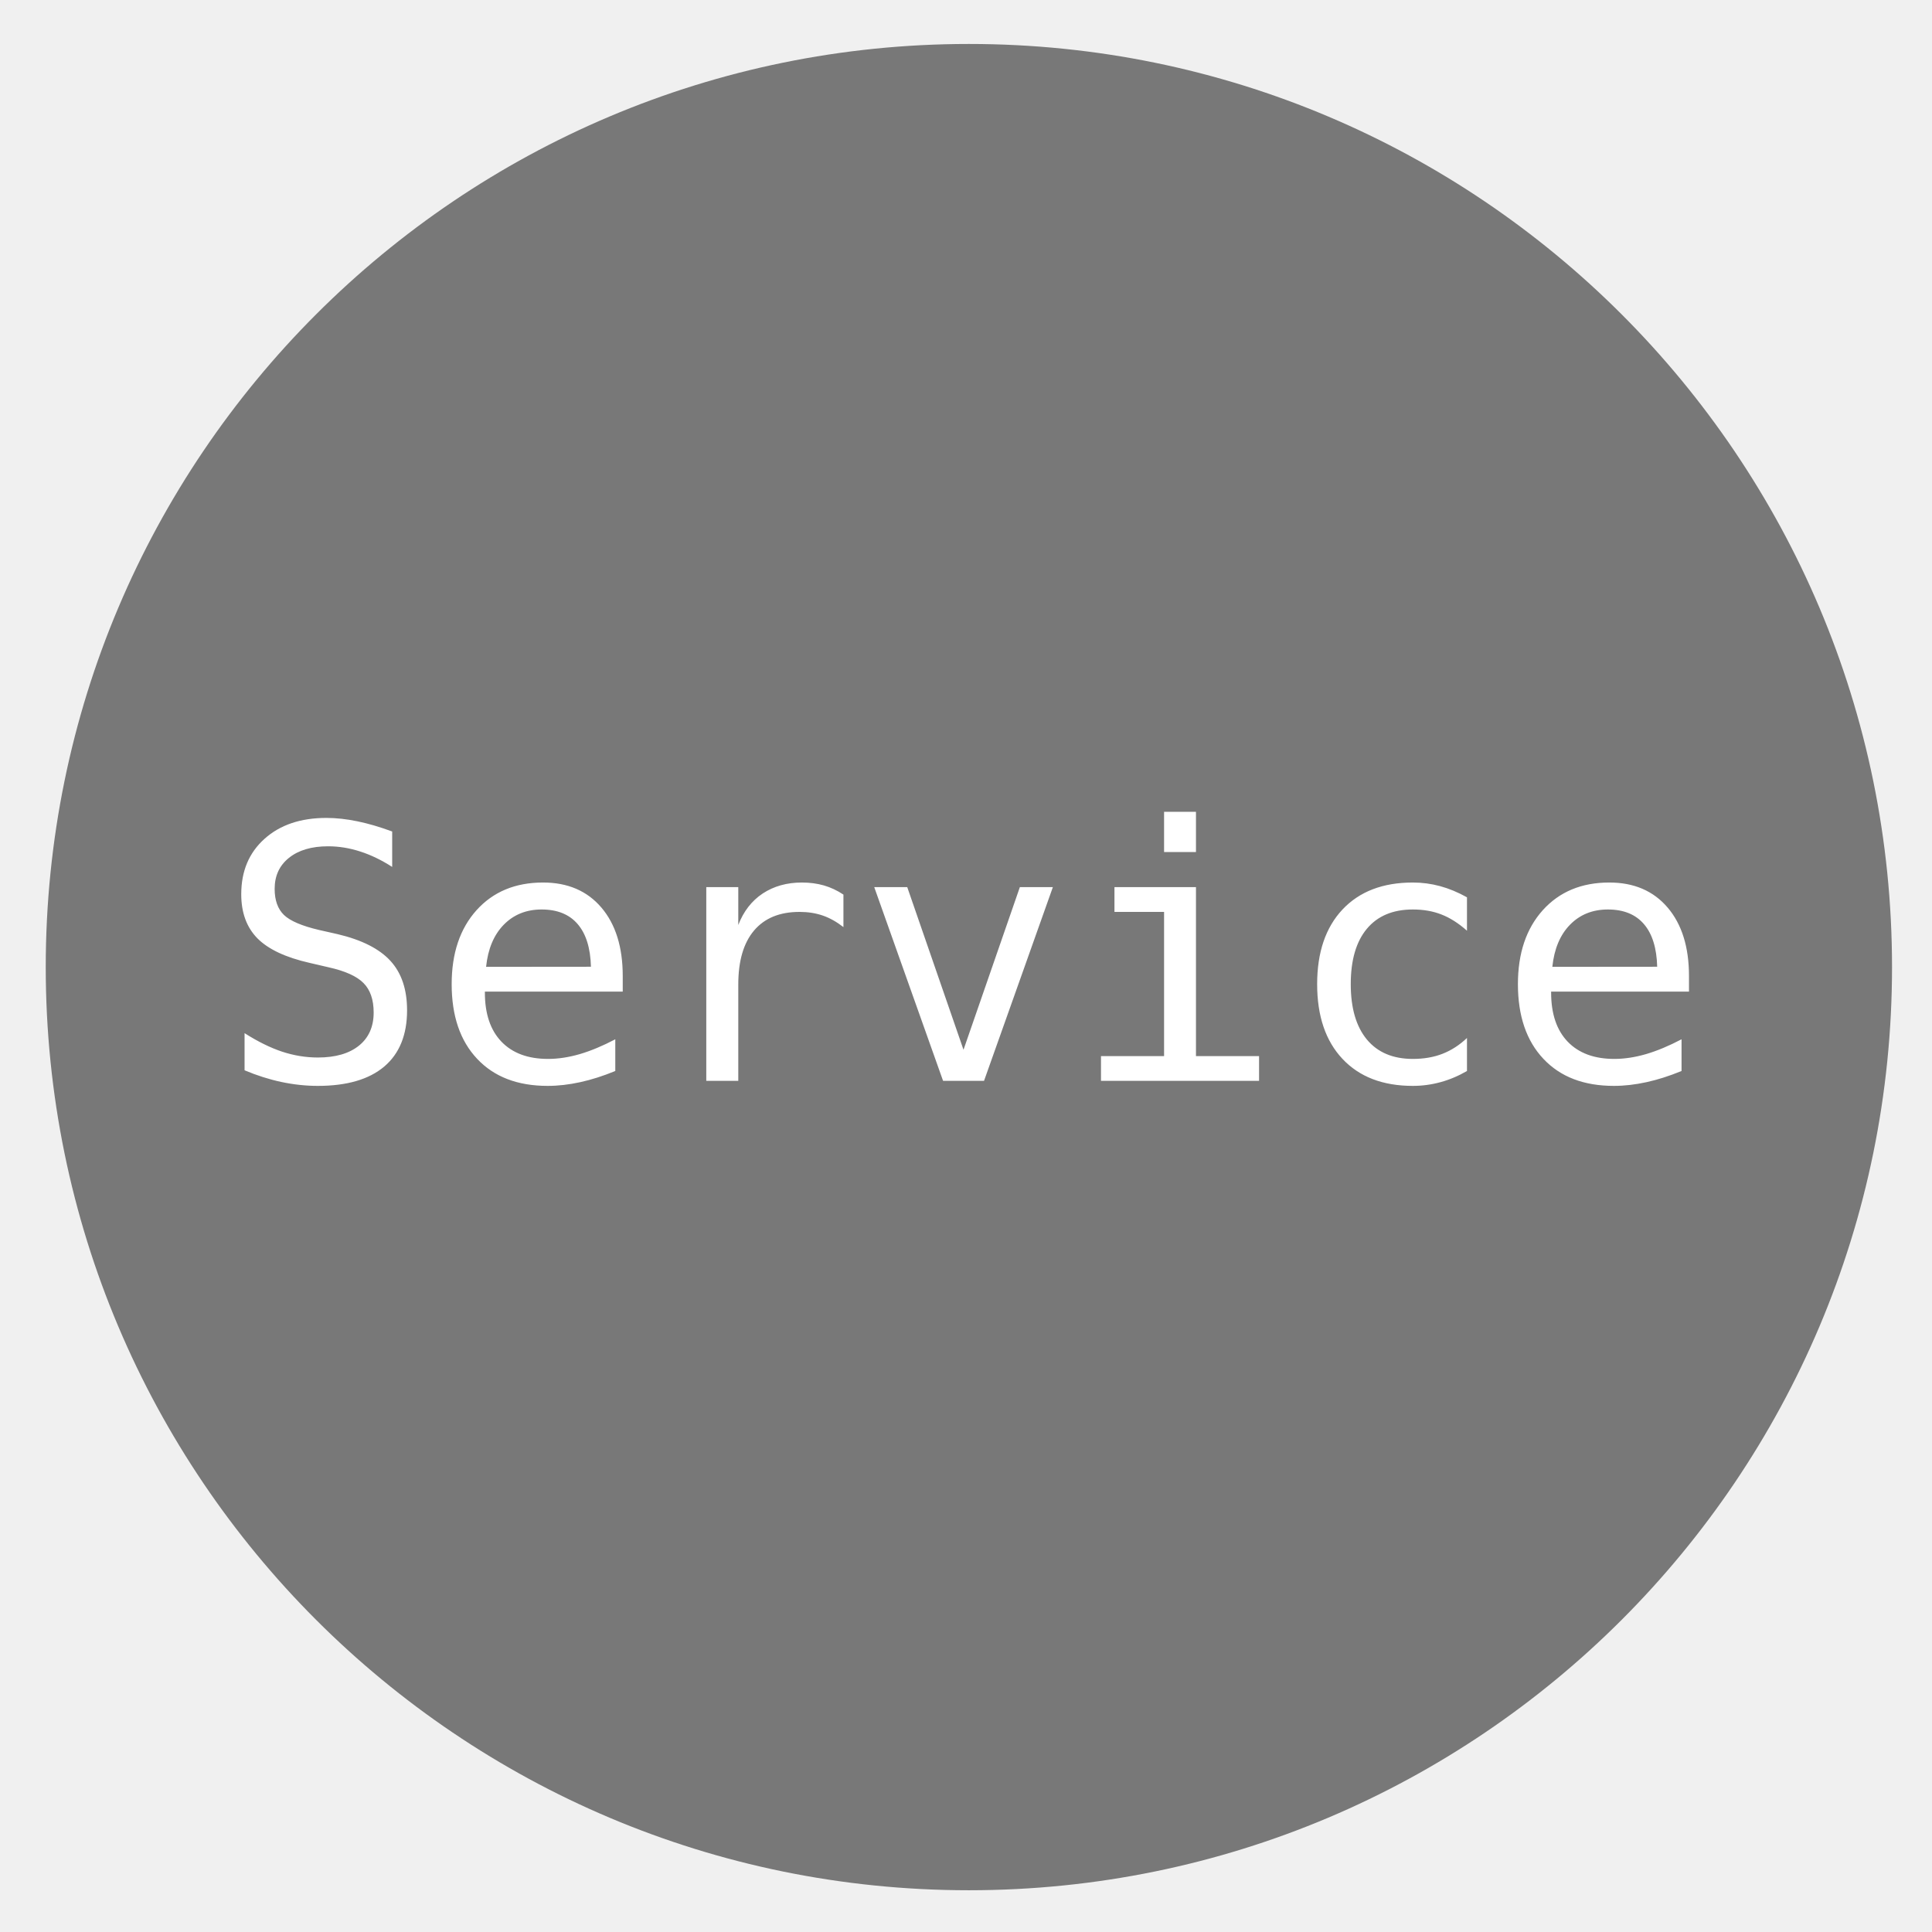
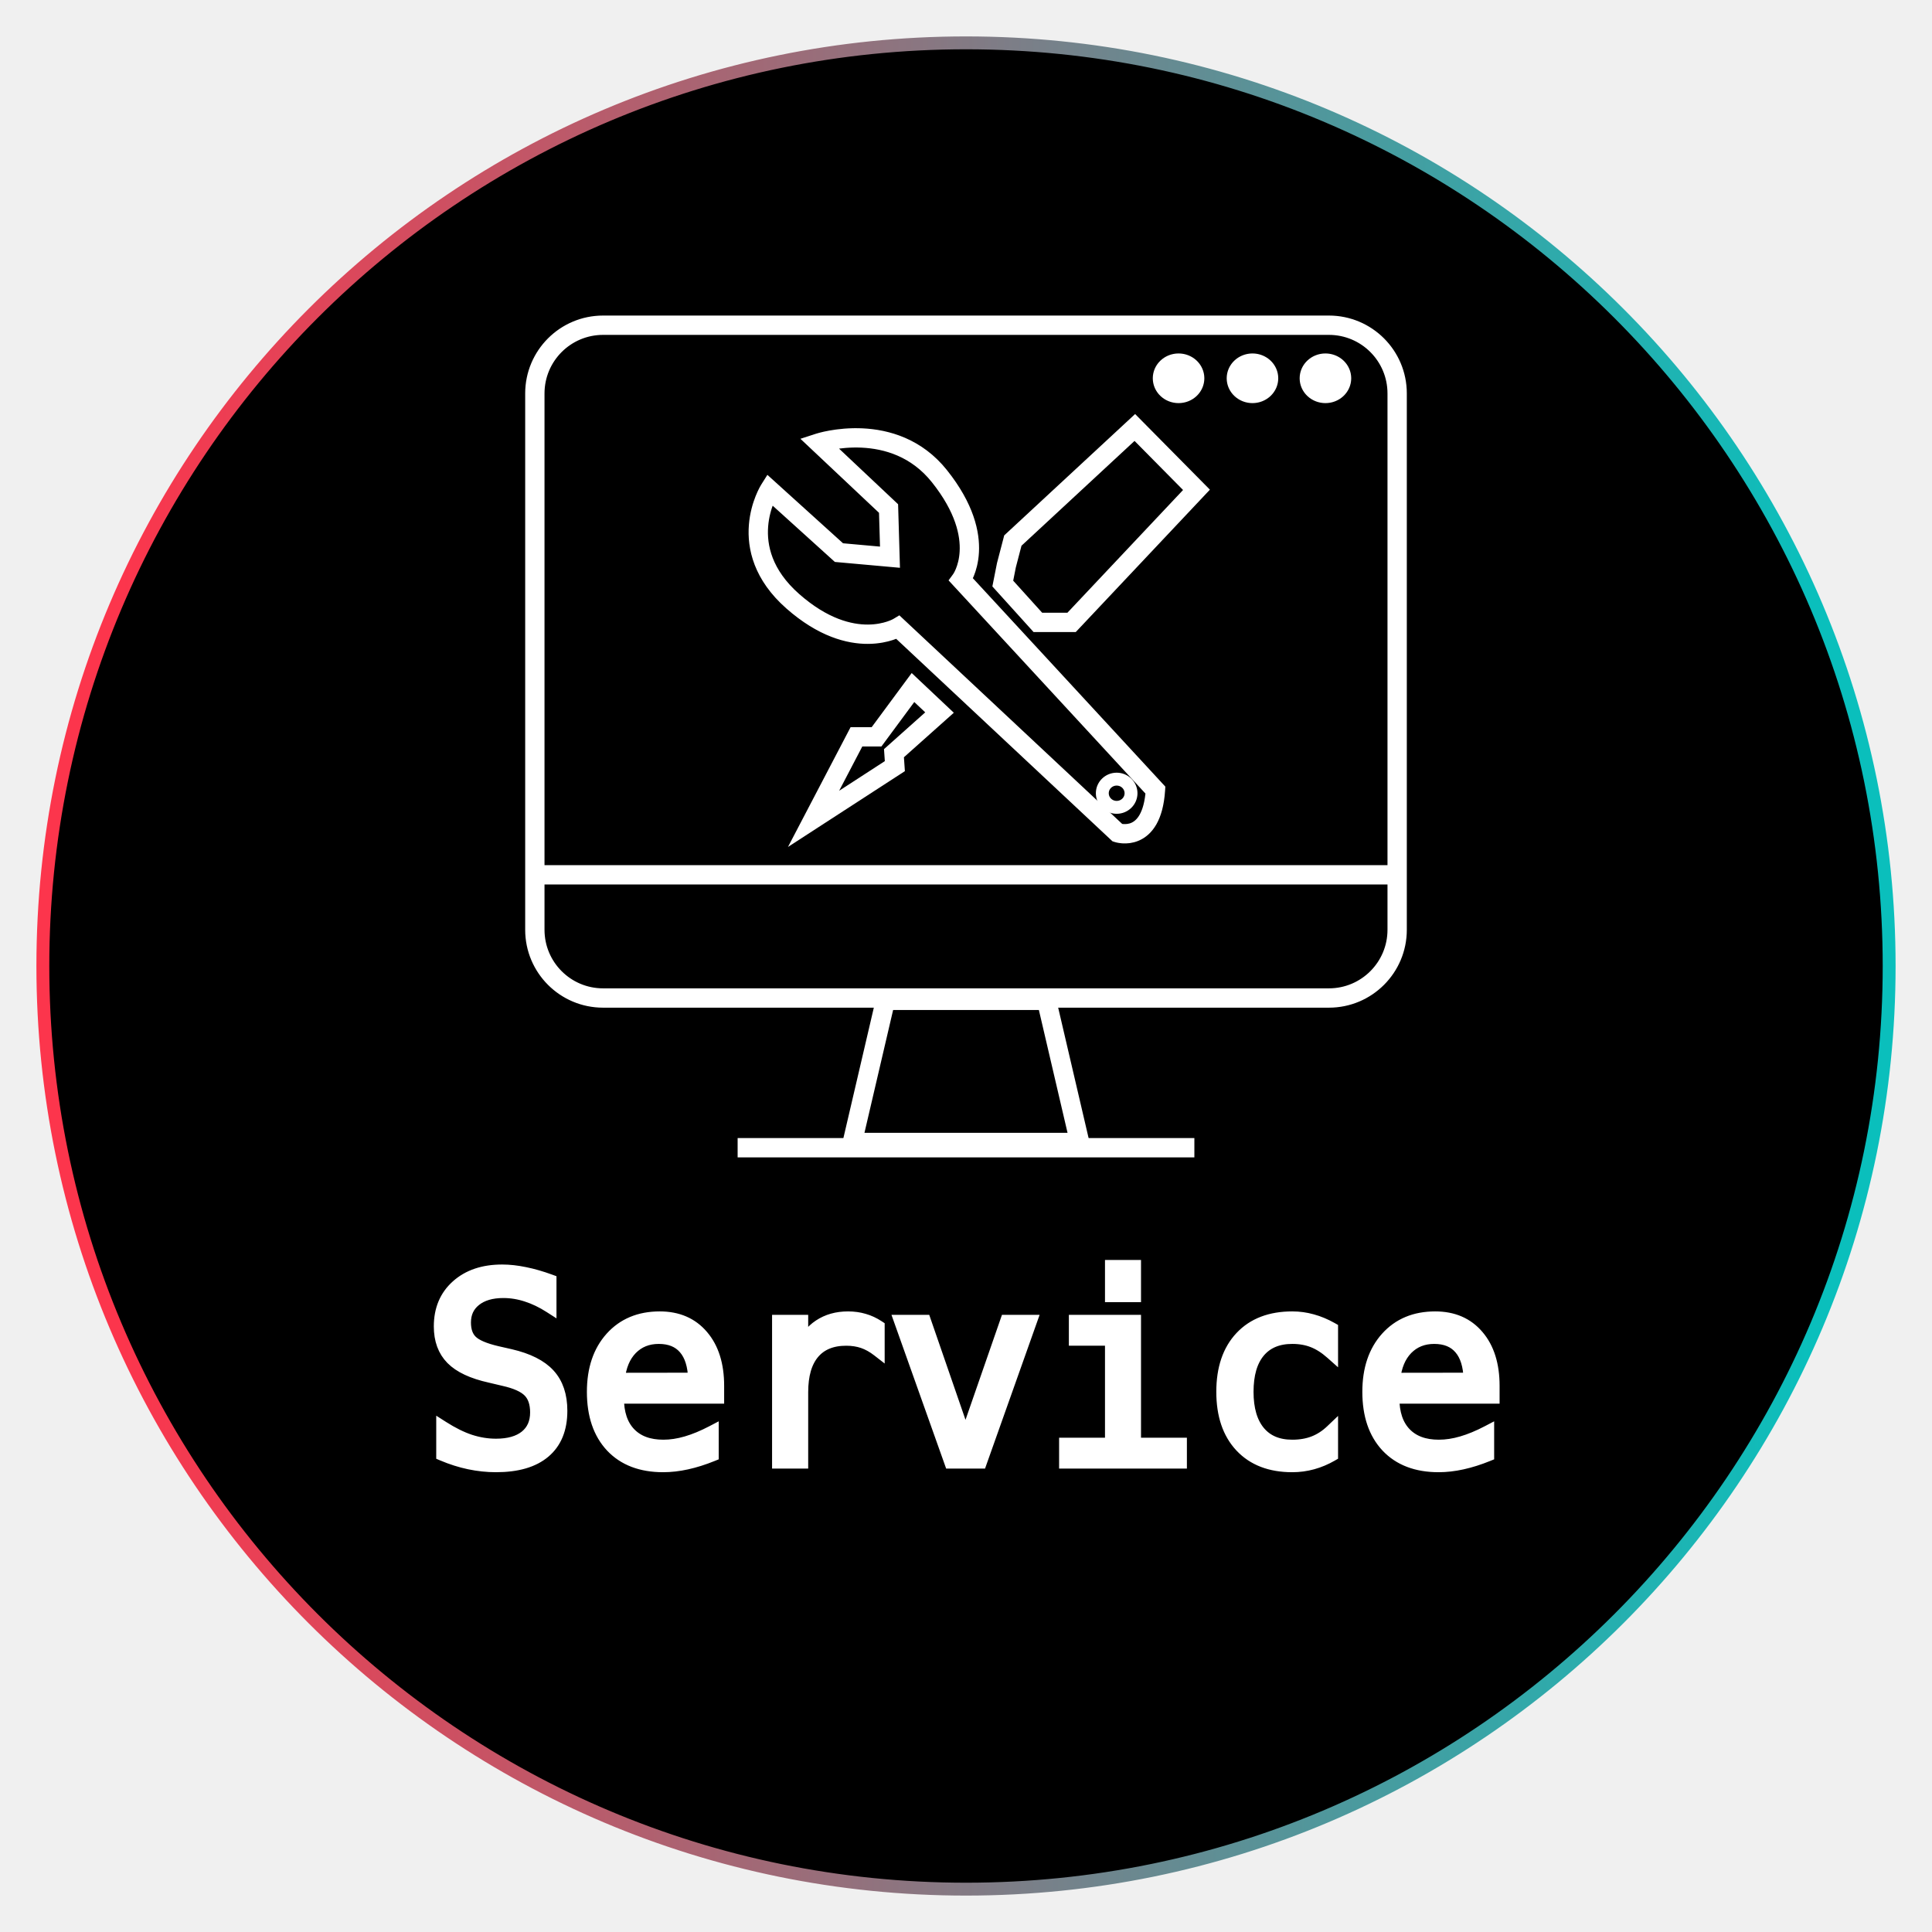
- <svg xmlns="http://www.w3.org/2000/svg" version="1.1" id="Layer_1" x="0px" y="0px" width="300px" height="300px" viewBox="0 0 300 300" style="enable-background:new 0 0 300 300;" xml:space="preserve">
+ <svg xmlns="http://www.w3.org/2000/svg" version="1.1" id="service" x="0px" y="0px" width="300px" height="300px" viewBox="0 0 300 300" enable-background="new 0 0 300 300" xml:space="preserve">
  <defs>
    <style>
- 		#Layer_1:hover {
- 			stroke-dasharray: 1000;
- 			stroke-dashoffset: 0;
- 			-webkit-animation: dash 0.5s ease-in-out forwards;
- 			-o-animation: dash 0.5s ease-in-out forwards;
- 			-moz-animation: dash 0.5s ease-in-out forwards;
- 			animation: dash 0.5s ease-in-out forwards;
- 			stroke: url(#MyGradient);
- 			transition: 200ms;
- 			transition-timing-function: ease-in-out;
- 			-webkit-transition: 200ms;
- 			-webkit-transition-timing-function: ease-in-out;
- 		}
- 
		@-webkit-keyframes dash {
			from {
				stroke-dashoffset: 1000;
			}
			to {
				stroke-dashoffset: 0;
			}
+ 		}
+ 
+ 		#service {
+ 		stroke-dasharray: 1000;
+ 			stroke-dashoffset: 0;
+ 			stroke-width: 2;
+ 			-webkit-animation: dash 5s ease-in-out forwards;
+ 			-o-animation: dash 5s ease-in-out forwards;
+ 			-moz-animation: dash 5s ease-in-out forwards;
+ 			animation: dash 5s ease-in-out forwards;
+ 			stroke: url(#MyGradient);
+ 			transition: 200ms;
+ 			transition-timing-function: ease-in-out;
+ 			-webkit-transition: 200ms;
+ 			-webkit-transition-timing-function: ease-in-out;
		}
	</style>
    <defs>
      <linearGradient id="MyGradient">
        <stop offset="5%" stop-color="#FC354C" />
        <stop offset="95%" stop-color="#0ABFBC" />
      </linearGradient>
    </defs>
  </defs>
-   <circle id="c1" style="fill:rgba(0, 0, 0, .5);stroke-width:5;stroke-miterlimit:10;" cx="150.448" cy="150.172" r="143.345" />
-   <text id="t1" transform="matrix(1 0 0 1 33.7256 167.834)" style="fill:#FFFFFF;stroke:#000000;stroke-width:0;stroke-miterlimit:10; font-family:'Lucida Console', Monaco, monospace; font-size:55;">Service</text>
+   <g>
+     <circle id="c1" cx="150" cy="150" r="143.346" />
+     <polygon fill="none" stroke="#FFFFFF" stroke-width="3" stroke-miterlimit="10" points="137.493,155.331 162.507,155.331    167.657,177.402 132.343,177.402  " />
+     <line fill="none" stroke="#FFFFFF" stroke-width="3" stroke-miterlimit="10" x1="114.539" y1="178.218" x2="185.461" y2="178.218" />
+     <g>
+       <path fill="none" stroke="#FFFFFF" stroke-width="3" stroke-miterlimit="10" d="M216.949,144.376    c0,5.851-4.743,10.594-10.594,10.594H93.645c-5.851,0-10.594-4.743-10.594-10.594V61.094c0-5.851,4.744-10.594,10.594-10.594    h112.71c5.851,0,10.594,4.744,10.594,10.594V144.376z" />
+       <line fill="none" stroke="#FFFFFF" stroke-width="3" stroke-miterlimit="10" x1="83.051" y1="135.841" x2="216.949" y2="135.841" />
+       <ellipse fill="#FFFFFF" stroke="#FFFFFF" stroke-width="3" stroke-miterlimit="10" cx="205.813" cy="58.74" rx="2.502" ry="2.354" />
+       <ellipse fill="#FFFFFF" stroke="#FFFFFF" stroke-width="3" stroke-miterlimit="10" cx="194.483" cy="58.74" rx="2.501" ry="2.354" />
+       <ellipse fill="#FFFFFF" stroke="#FFFFFF" stroke-width="3" stroke-miterlimit="10" cx="183.007" cy="58.74" rx="2.501" ry="2.354" />
+       <path fill="none" stroke="#FFFFFF" stroke-width="3" stroke-miterlimit="10" d="M173.528,129.313c0,0,5.326,1.761,5.887-6.621    l-30.182-32.681c0,0,4.531-6.171-3.354-16.064c-7.124-8.941-18.719-5.168-18.719-5.168l10.814,10.184l0.222,7.558l-7.924-0.712    l-10.795-9.765c0,0-5.728,9.08,3.631,17.322c9.36,8.242,16.345,4.051,16.345,4.051L173.528,129.313z" />
+       <ellipse fill="none" stroke="#FFFFFF" stroke-miterlimit="10" cx="173.396" cy="123.174" rx="2.23" ry="2.19" />
+       <polygon fill="none" stroke="#FFFFFF" stroke-width="3" stroke-miterlimit="10" points="155.712,90.614 161.163,96.648     164.167,96.648 166.392,96.648 185.789,76.061 176.216,66.378 157.275,83.938 156.278,87.757   " />
+       <polygon fill="none" stroke="#FFFFFF" stroke-width="3" stroke-miterlimit="10" points="141.768,106.759 145.889,110.644     138.814,116.955 138.953,118.966 126.33,127.151 132.988,114.414 136.109,114.414   " />
+     </g>
+     <text id="t1_1_" transform="matrix(1 0 0 1 65.6445 227.041)" fill="#FFFFFF" stroke="#FFFFFF" font-family="'Lucida Console', Monaco, monospace" font-size="40">Service</text>
+   </g>
</svg>
